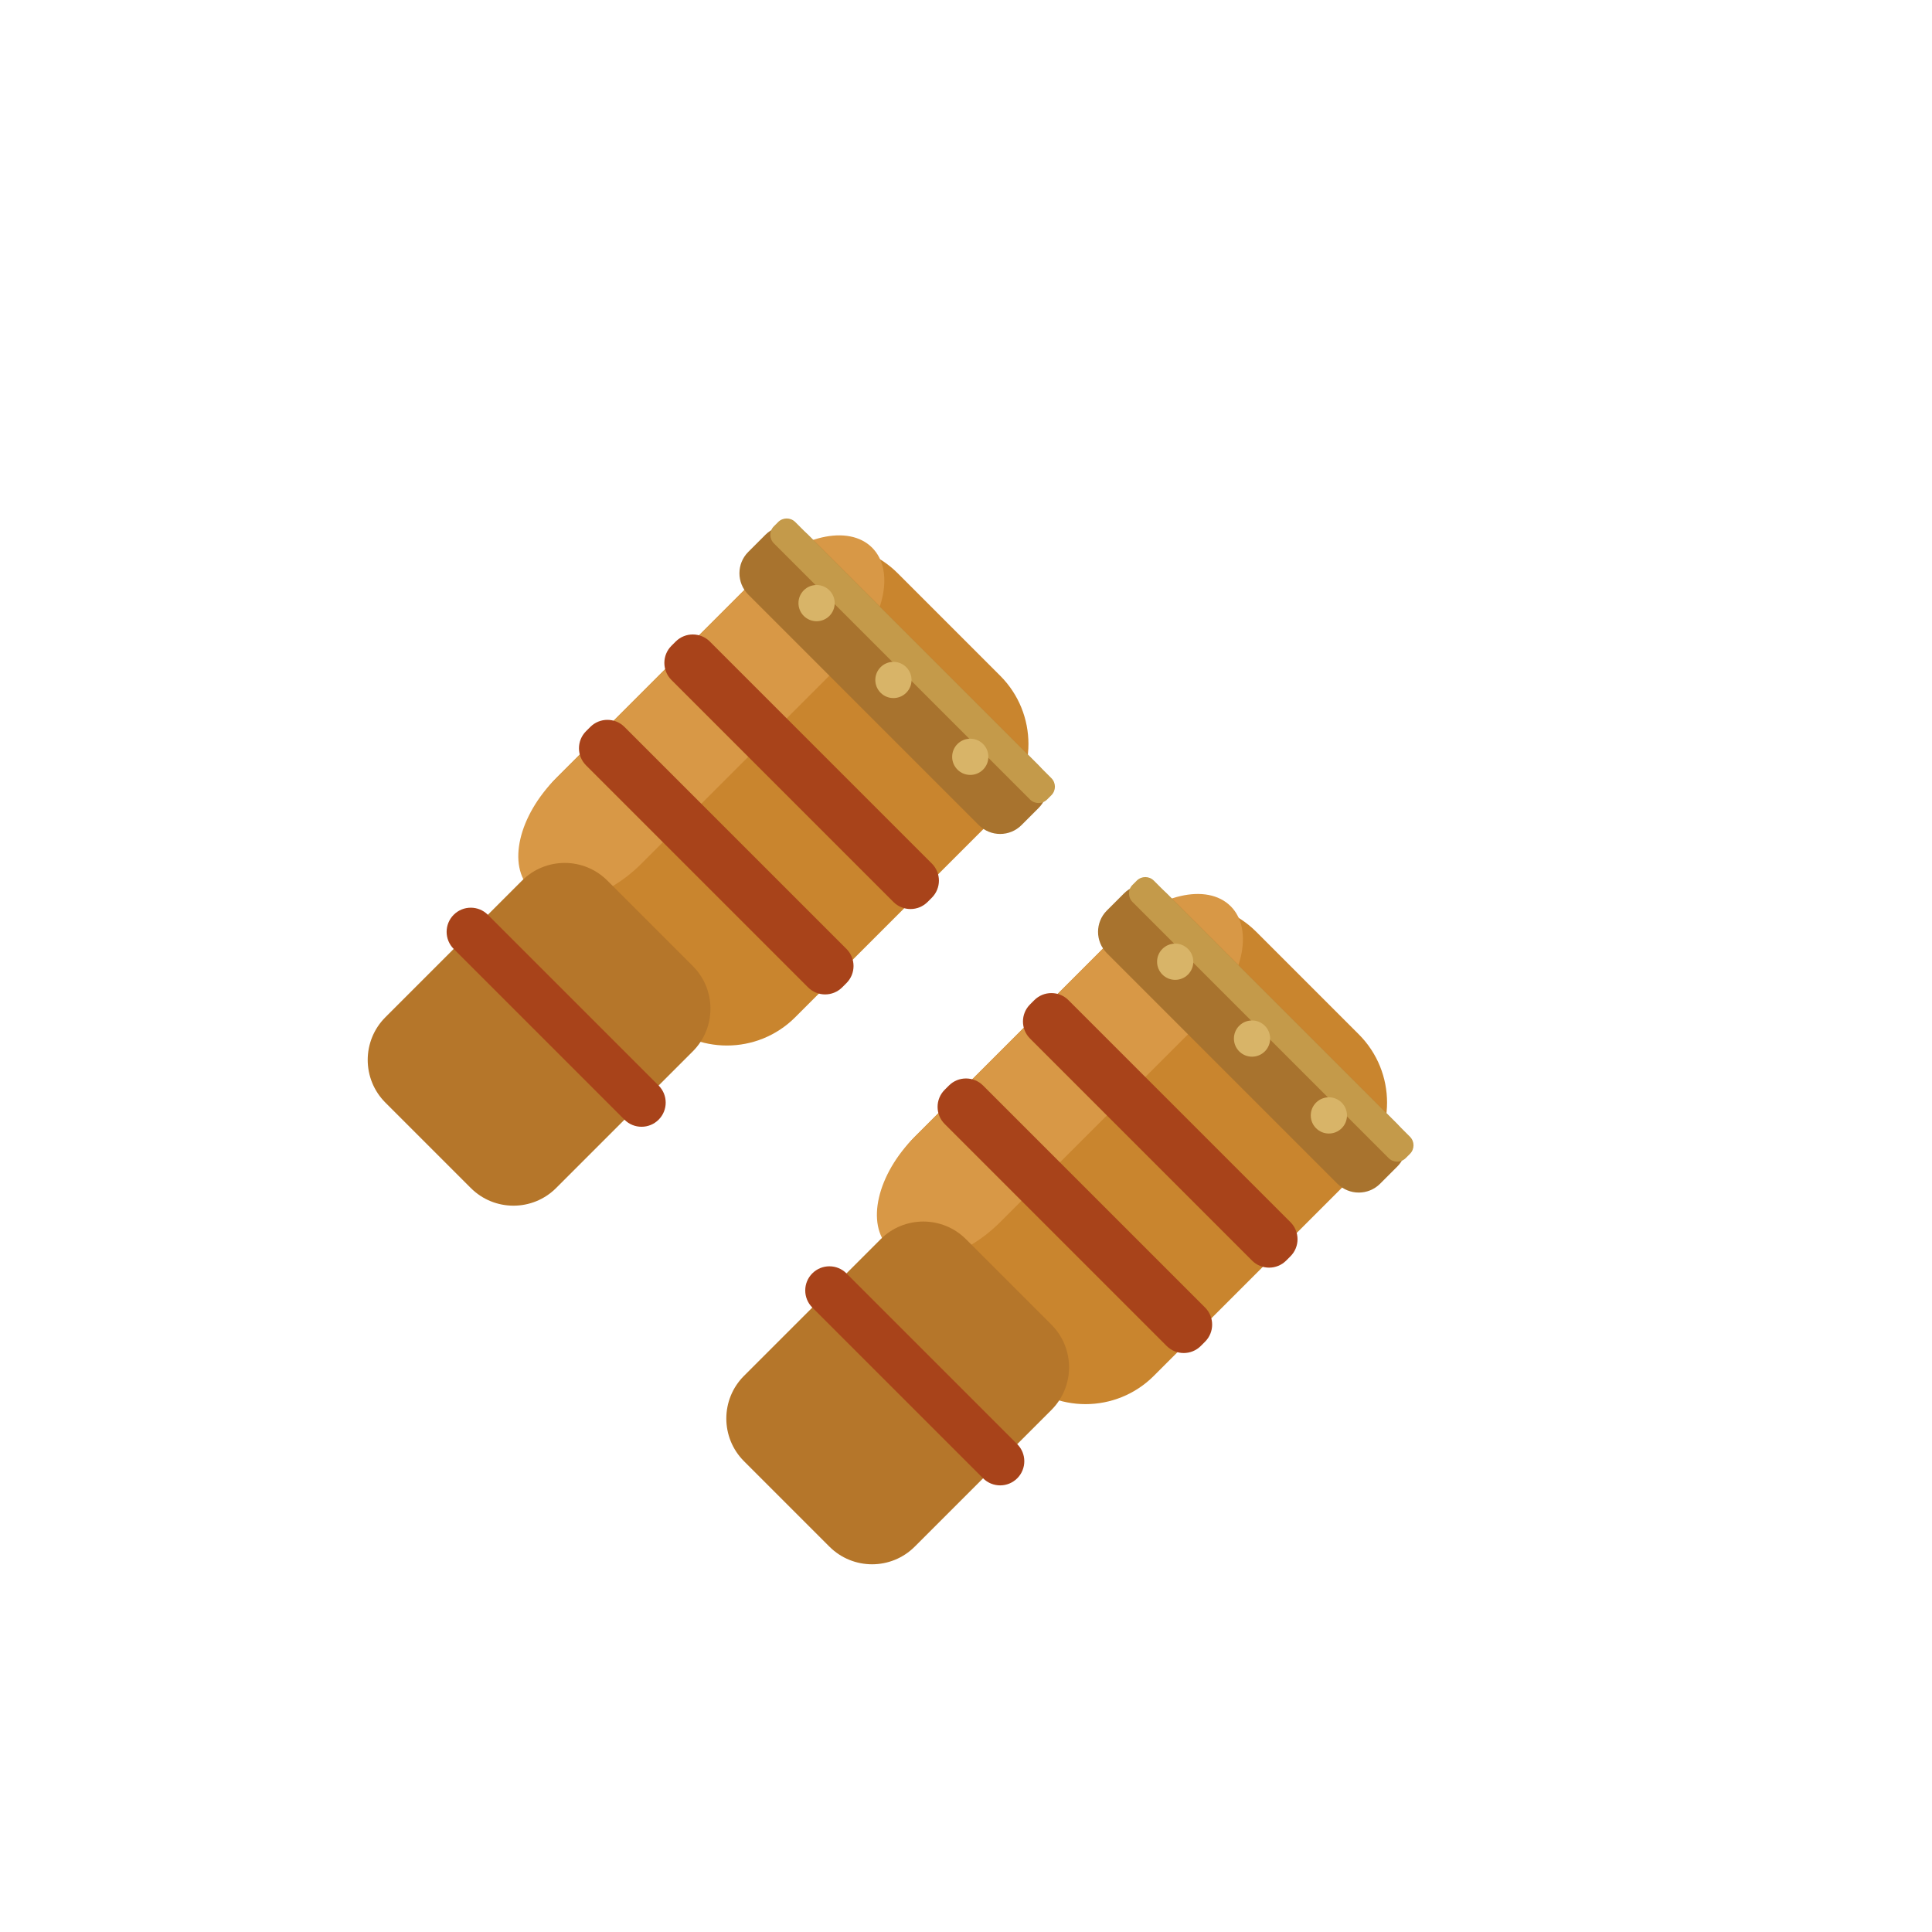
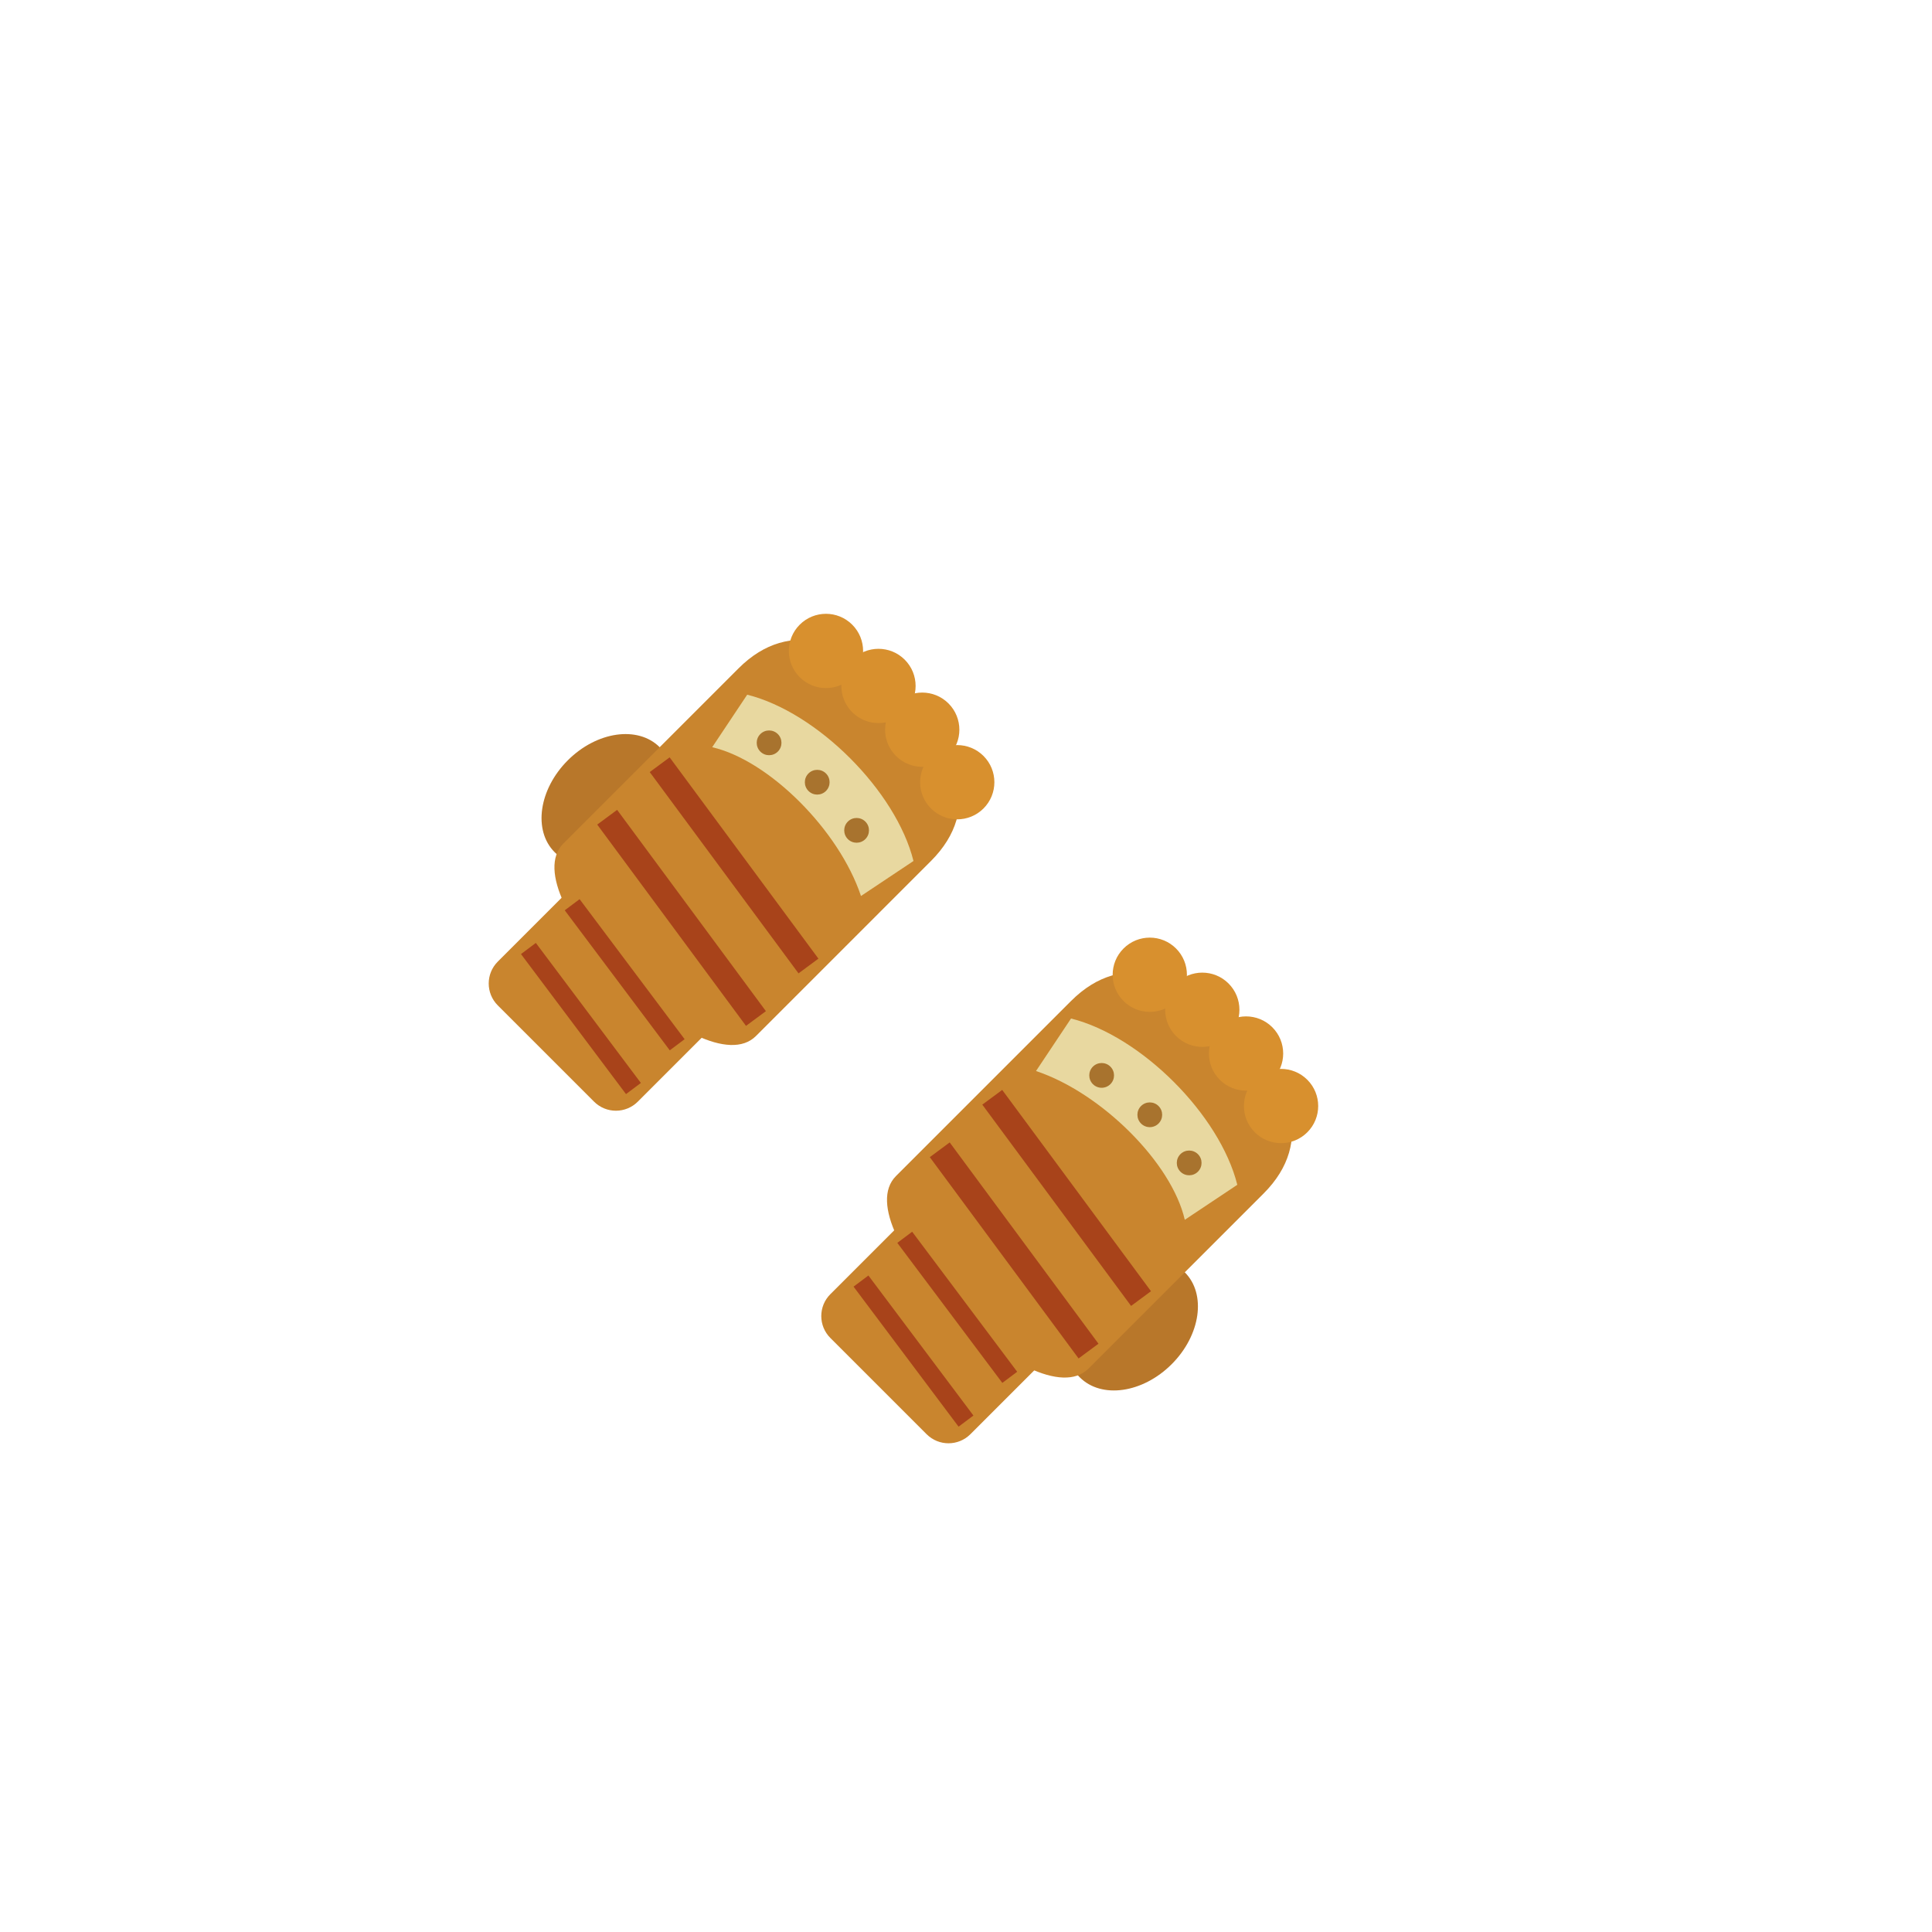
<svg xmlns="http://www.w3.org/2000/svg" viewBox="0 0 256 256" width="256" height="256">
-   <g transform="translate(128 128) scale(0.8) rotate(45) translate(-128 -128)">
-     <rect x="58" y="90" width="56" height="80" rx="16" fill="#C9852E" />
-     <rect x="58" y="90" width="20" height="80" rx="16" fill="#D89846" />
-     <rect x="66" y="160" width="40" height="52" rx="10" fill="#B5762A" />
-     <rect x="54" y="96" width="64" height="14" rx="5" fill="#A8732E" />
-     <rect x="54" y="96" width="64" height="5" rx="2" fill="#C49A4A" />
-     <circle cx="68" cy="103" r="3" fill="#D8B468" />
-     <circle cx="86" cy="103" r="3" fill="#D8B468" />
-     <circle cx="104" cy="103" r="3" fill="#D8B468" />
-     <rect x="56" y="120" width="60" height="9" rx="4" fill="#A8431A" />
-     <rect x="56" y="140" width="60" height="9" rx="4" fill="#A8431A" />
-     <rect x="62" y="178" width="48" height="8" rx="4" fill="#A8431A" />
-     <rect x="142" y="90" width="56" height="80" rx="16" fill="#C9852E" />
-     <rect x="142" y="90" width="20" height="80" rx="16" fill="#D89846" />
-     <rect x="150" y="160" width="40" height="52" rx="10" fill="#B5762A" />
-     <rect x="138" y="96" width="64" height="14" rx="5" fill="#A8732E" />
-     <rect x="138" y="96" width="64" height="5" rx="2" fill="#C49A4A" />
-     <circle cx="152" cy="103" r="3" fill="#D8B468" />
-     <circle cx="170" cy="103" r="3" fill="#D8B468" />
-     <circle cx="188" cy="103" r="3" fill="#D8B468" />
-     <rect x="140" y="120" width="60" height="9" rx="4" fill="#A8431A" />
-     <rect x="140" y="140" width="60" height="9" rx="4" fill="#A8431A" />
-     <rect x="146" y="178" width="48" height="8" rx="4" fill="#A8431A" />
+   <g transform="translate(128 128) scale(0.82) rotate(45) translate(-128 -128)">
+     <g>
+       <ellipse cx="68" cy="150" rx="9" ry="12" fill="#B8772A" />
+       <path d="M68 120 C68 108 78 104 90 104 C102 104 112 108 112 120 L112 160 C112 172 68 172 68 160 Z" fill="#C9852E" />
+       <circle cx="76" cy="108" r="6" fill="#D8902E" />
+       <circle cx="86" cy="106" r="6" fill="#D8902E" />
+       <circle cx="96" cy="106" r="6" fill="#D8902E" />
+       <circle cx="106" cy="108" r="6" fill="#D8902E" />
+       <path d="M72 122 C82 116 100 116 110 122 L108 132 C98 127 82 127 74 132 Z" fill="#E8D8A0" />
+       <circle cx="80" cy="125" r="2" fill="#A8732E" />
+       <circle cx="90" cy="124" r="2" fill="#A8732E" />
+       <circle cx="100" cy="125" r="2" fill="#A8732E" />
+       <path d="M70 140 L110 146 M70 152 L110 158" stroke="#A8431A" stroke-width="4" />
+       <rect x="74" y="160" width="32" height="26" rx="5" fill="#C9852E" />
+       <path d="M76 166 L104 170 M76 176 L104 180" stroke="#A8431A" stroke-width="3" />
+     </g>
+     <g>
+       <ellipse cx="188" cy="150" rx="9" ry="12" fill="#B8772A" />
+       <path d="M188 120 C188 108 178 104 166 104 C154 104 144 108 144 120 L144 160 C144 172 188 172 188 160 Z" fill="#C9852E" />
+       <circle cx="180" cy="108" r="6" fill="#D8902E" />
+       <circle cx="170" cy="106" r="6" fill="#D8902E" />
+       <circle cx="160" cy="106" r="6" fill="#D8902E" />
+       <circle cx="150" cy="108" r="6" fill="#D8902E" />
+       <path d="M184 122 C174 116 156 116 146 122 L148 132 C158 127 174 127 182 132 Z" fill="#E8D8A0" />
+       <circle cx="176" cy="125" r="2" fill="#A8732E" />
+       <circle cx="166" cy="124" r="2" fill="#A8732E" />
+       <circle cx="156" cy="125" r="2" fill="#A8732E" />
+       <path d="M146 140 L186 146 M146 152 L186 158" stroke="#A8431A" stroke-width="4" />
+       <rect x="150" y="160" width="32" height="26" rx="5" fill="#C9852E" />
+       <path d="M152 166 L180 170 M152 176 L180 180" stroke="#A8431A" stroke-width="3" />
+     </g>
  </g>
</svg>
